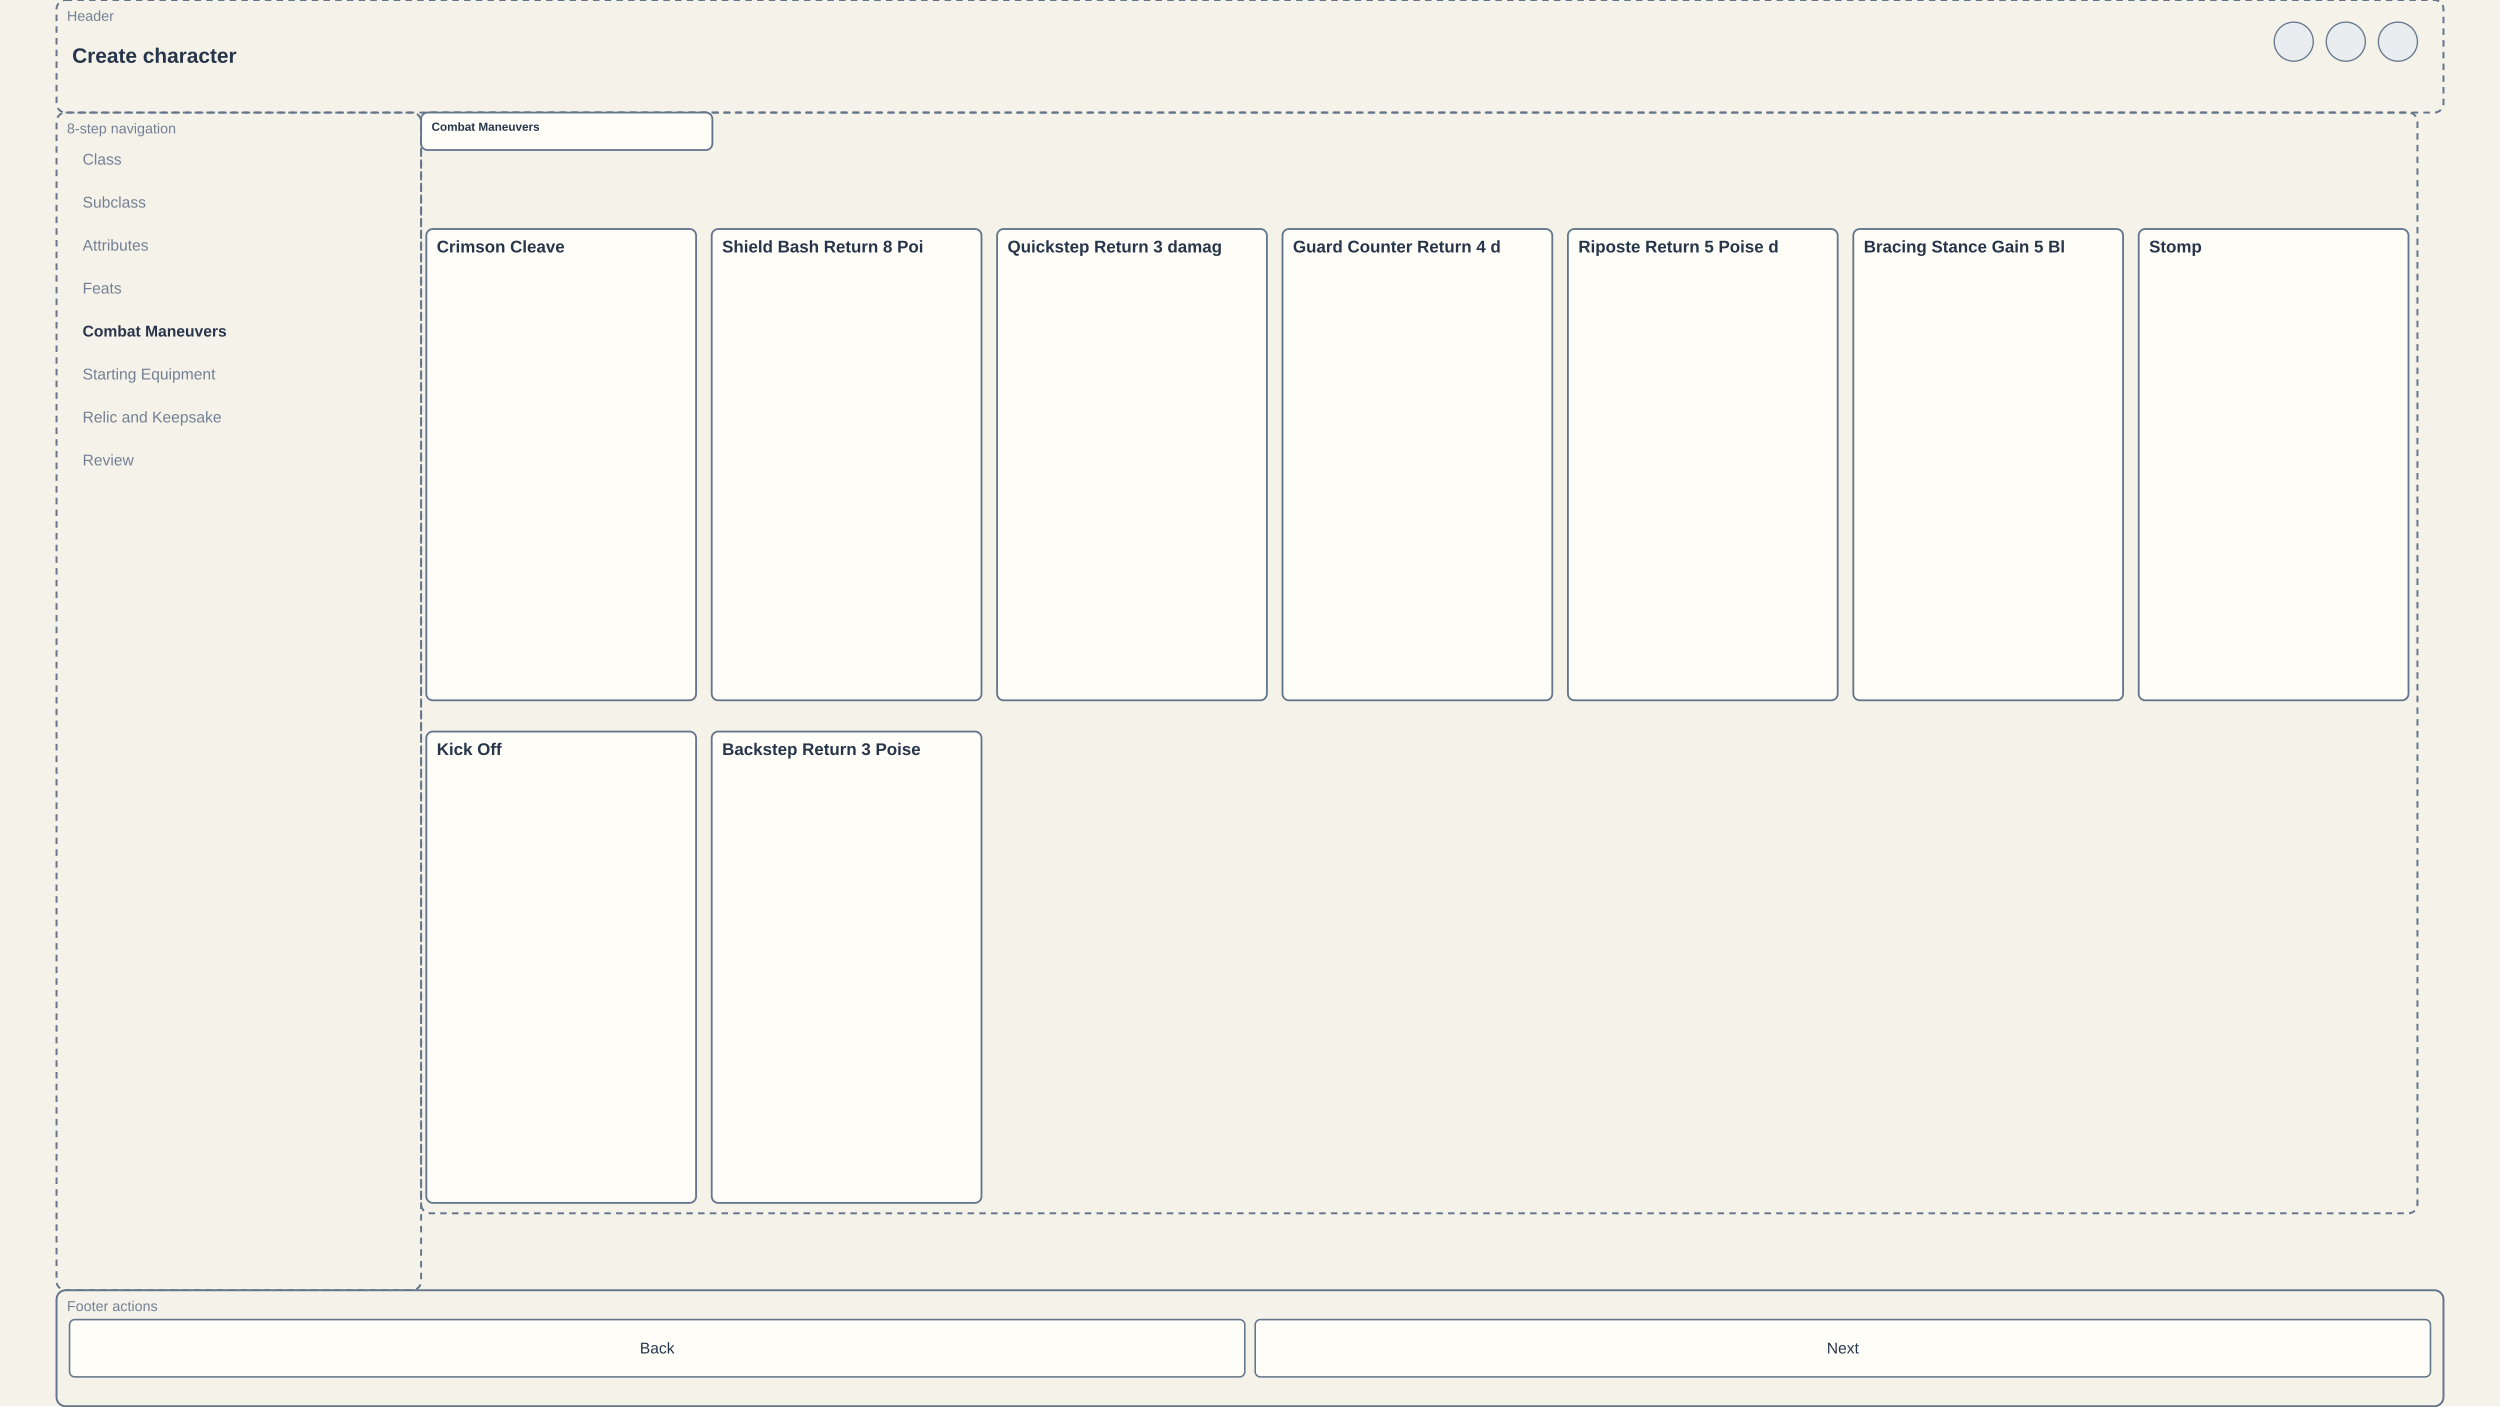
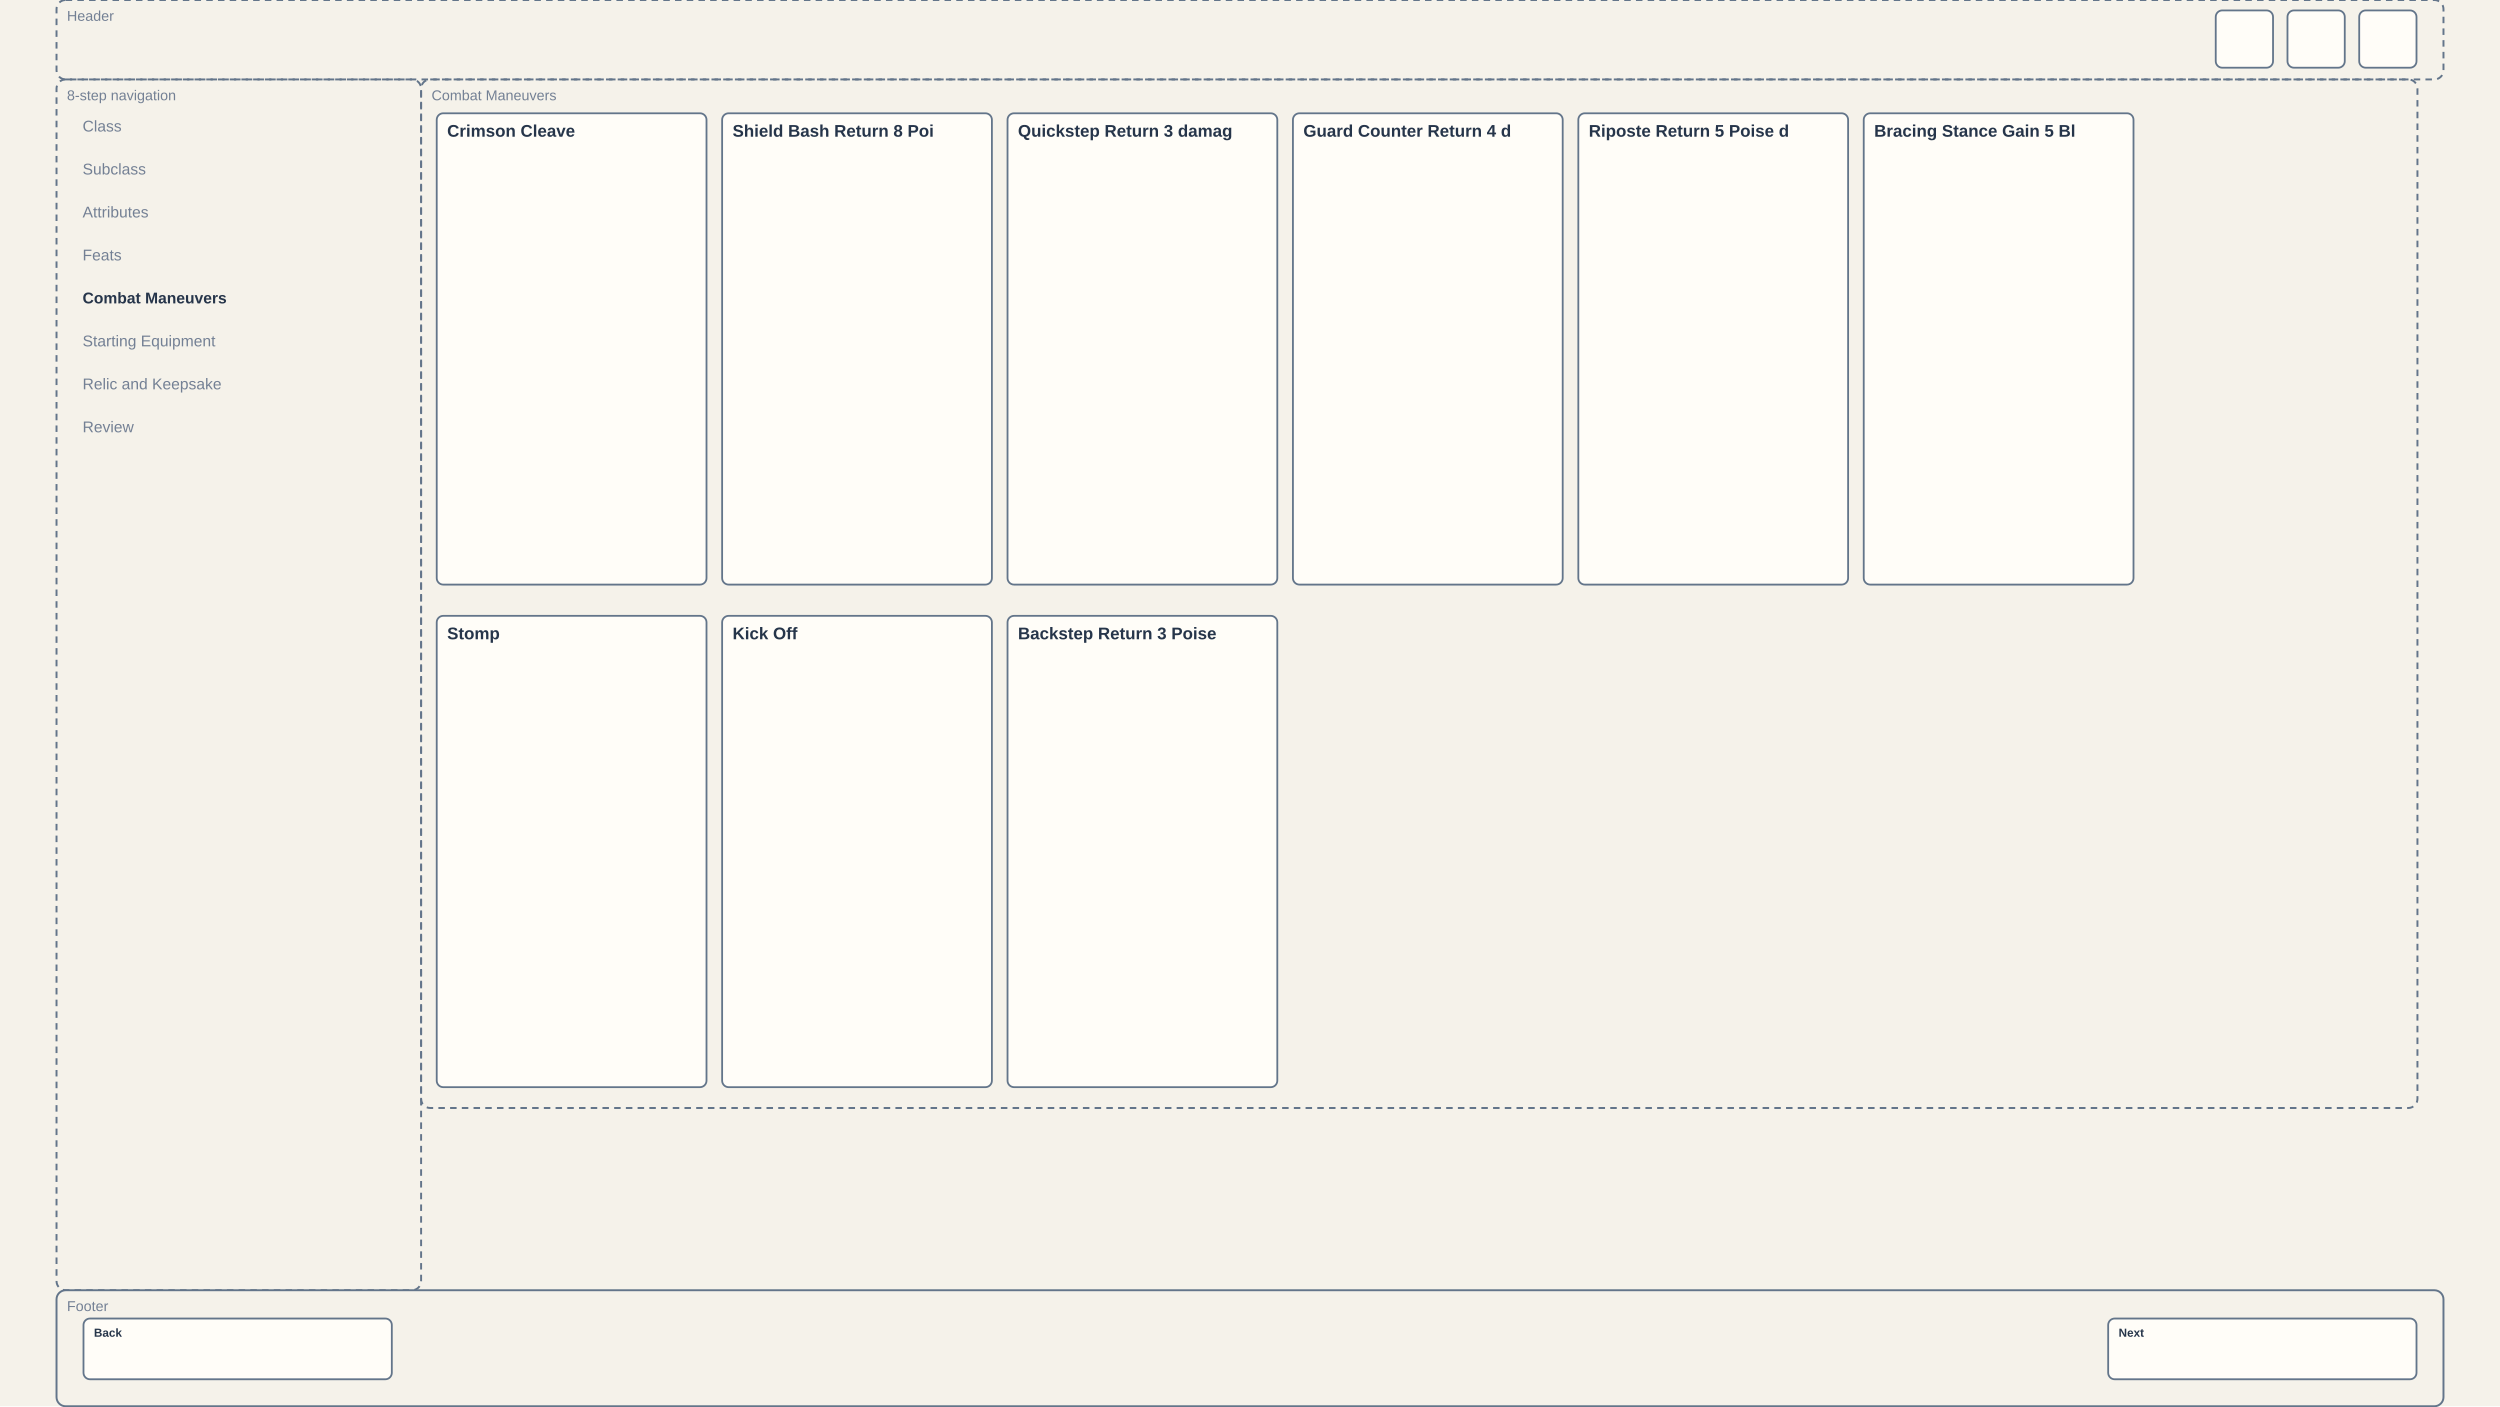
<svg xmlns="http://www.w3.org/2000/svg" width="1920" height="1080" viewBox="0 0 1920 1080">
  <rect width="1920" height="1080" fill="#f5f2ea" />
-   <rect x="43.406" y="0" width="1833.188" height="86.438" rx="7" fill="none" stroke="#63758a" stroke-width="1.5" stroke-dasharray="5 4" />
+   <g>
+     <rect x="43.406" y="0" width="1833.188" height="61" rx="7" fill="none" stroke="#63758a" stroke-width="1.5" stroke-dasharray="5 4" />
+   </g>
  <text x="51.406" y="16" font-family="Arial,sans-serif" font-size="11" font-weight="500" fill="#738094">Header</text>
-   <rect x="43.406" y="86.438" width="280" height="904.469" rx="7" fill="none" stroke="#63758a" stroke-width="1.5" stroke-dasharray="5 4" />
-   <text x="51.406" y="102.438" font-family="Arial,sans-serif" font-size="11" font-weight="500" fill="#738094">8-step navigation</text>
-   <rect x="323.406" y="86.438" width="1533.188" height="845.375" rx="7" fill="none" stroke="#63758a" stroke-width="1.5" stroke-dasharray="5 4" />
-   <text x="331.406" y="102.438" font-family="Arial,sans-serif" font-size="11" font-weight="500" fill="#738094">Combat Maneuvers</text>
-   <text x="55.406" y="48.219" font-family="Arial,sans-serif" font-size="16" font-weight="600" fill="#26354a">Create character</text>
-   <rect x="1746.594" y="17" width="30" height="30" rx="15" fill="#e9edf0" stroke="#63758a" />
-   <rect x="1786.594" y="17" width="30" height="30" rx="15" fill="#e9edf0" stroke="#63758a" />
-   <rect x="1826.594" y="17" width="30" height="30" rx="15" fill="#e9edf0" stroke="#63758a" />
-   <text x="63.406" y="126.438" font-family="Arial,sans-serif" font-size="12" fill="#738094" font-weight="400">Class</text>
-   <text x="63.406" y="159.438" font-family="Arial,sans-serif" font-size="12" fill="#738094" font-weight="400">Subclass</text>
-   <text x="63.406" y="192.438" font-family="Arial,sans-serif" font-size="12" fill="#738094" font-weight="400">Attributes</text>
-   <text x="63.406" y="225.438" font-family="Arial,sans-serif" font-size="12" fill="#738094" font-weight="400">Feats</text>
-   <text x="63.406" y="258.438" font-family="Arial,sans-serif" font-size="12" fill="#26354a" font-weight="700">Combat Maneuvers</text>
-   <text x="63.406" y="291.438" font-family="Arial,sans-serif" font-size="12" fill="#738094" font-weight="400">Starting Equipment</text>
-   <text x="63.406" y="324.438" font-family="Arial,sans-serif" font-size="12" fill="#738094" font-weight="400">Relic and Keepsake</text>
-   <text x="63.406" y="357.438" font-family="Arial,sans-serif" font-size="12" fill="#738094" font-weight="400">Review</text>
-   <rect x="323.406" y="86.438" width="223.703" height="28.797" rx="5" fill="#fffdf8" stroke="#63758a" stroke-width="1.4" />
-   <text x="331.406" y="100.438" font-family="Arial,sans-serif" font-size="9" font-weight="600" fill="#26354a">Combat Maneuvers</text>
-   <rect x="327.406" y="175.875" width="207.188" height="361.969" rx="5" fill="#fffdf8" stroke="#63758a" stroke-width="1.4" />
-   <text x="335.406" y="193.875" font-family="Arial,sans-serif" font-size="13" font-weight="600" fill="#26354a">Crimson Cleave</text>
-   <rect x="546.594" y="175.875" width="207.188" height="361.969" rx="5" fill="#fffdf8" stroke="#63758a" stroke-width="1.4" />
-   <text x="554.594" y="193.875" font-family="Arial,sans-serif" font-size="13" font-weight="600" fill="#26354a">Shield Bash Return 8 Poi</text>
-   <rect x="765.781" y="175.875" width="207.188" height="361.969" rx="5" fill="#fffdf8" stroke="#63758a" stroke-width="1.4" />
-   <text x="773.781" y="193.875" font-family="Arial,sans-serif" font-size="13" font-weight="600" fill="#26354a">Quickstep Return 3 damag</text>
-   <rect x="984.969" y="175.875" width="207.188" height="361.969" rx="5" fill="#fffdf8" stroke="#63758a" stroke-width="1.4" />
-   <text x="992.969" y="193.875" font-family="Arial,sans-serif" font-size="13" font-weight="600" fill="#26354a">Guard Counter Return 4 d</text>
-   <rect x="1204.156" y="175.875" width="207.188" height="361.969" rx="5" fill="#fffdf8" stroke="#63758a" stroke-width="1.4" />
-   <text x="1212.156" y="193.875" font-family="Arial,sans-serif" font-size="13" font-weight="600" fill="#26354a">Riposte Return 5 Poise d</text>
-   <rect x="1423.344" y="175.875" width="207.188" height="361.969" rx="5" fill="#fffdf8" stroke="#63758a" stroke-width="1.4" />
-   <text x="1431.344" y="193.875" font-family="Arial,sans-serif" font-size="13" font-weight="600" fill="#26354a">Bracing Stance Gain 5 Bl</text>
-   <rect x="1642.531" y="175.875" width="207.188" height="361.969" rx="5" fill="#fffdf8" stroke="#63758a" stroke-width="1.4" />
-   <text x="1650.531" y="193.875" font-family="Arial,sans-serif" font-size="13" font-weight="600" fill="#26354a">Stomp</text>
-   <rect x="327.406" y="561.844" width="207.188" height="361.969" rx="5" fill="#fffdf8" stroke="#63758a" stroke-width="1.4" />
-   <text x="335.406" y="579.844" font-family="Arial,sans-serif" font-size="13" font-weight="600" fill="#26354a">Kick Off</text>
-   <rect x="546.594" y="561.844" width="207.188" height="361.969" rx="5" fill="#fffdf8" stroke="#63758a" stroke-width="1.4" />
-   <text x="554.594" y="579.844" font-family="Arial,sans-serif" font-size="13" font-weight="600" fill="#26354a">Backstep Return 3 Poise </text>
-   <rect x="43.406" y="990.906" width="1833.188" height="89.094" rx="7" fill="#f5f2ea" stroke="#63758a" stroke-width="1.5" />
-   <text x="51.406" y="1006.906" font-family="Arial,sans-serif" font-size="11" font-weight="500" fill="#738094">Footer actions</text>
-   <rect x="53.406" y="1013.453" width="902.594" height="44" rx="4" fill="#fffdf8" stroke="#63758a" stroke-width="1.2" />
-   <text x="504.703" y="1039.453" text-anchor="middle" font-family="Arial,sans-serif" font-size="12" fill="#26354a">Back</text>
-   <rect x="964" y="1013.453" width="902.594" height="44" rx="4" fill="#fffdf8" stroke="#63758a" stroke-width="1.2" />
-   <text x="1415.297" y="1039.453" text-anchor="middle" font-family="Arial,sans-serif" font-size="12" fill="#26354a">Next</text>
+   <g>
+     <rect x="43.406" y="61" width="280" height="929.906" rx="7" fill="none" stroke="#63758a" stroke-width="1.5" stroke-dasharray="5 4" />
+   </g>
+   <text x="51.406" y="77" font-family="Arial,sans-serif" font-size="11" font-weight="500" fill="#738094">8-step navigation</text>
+   <g>
+     <rect x="323.406" y="61" width="1533.188" height="789.938" rx="7" fill="none" stroke="#63758a" stroke-width="1.5" stroke-dasharray="5 4" />
+   </g>
+   <text x="331.406" y="77" font-family="Arial,sans-serif" font-size="11" font-weight="500" fill="#738094">Combat Maneuvers</text>
+   <defs>
+     <clipPath id="activeHeaderClip">
+       <rect x="64.125" y="15.594" width="1627.562" height="28.797" />
+     </clipPath>
+   </defs>
+   <text x="64.125" y="36.328" clip-path="url(#activeHeaderClip)" font-family="Arial,sans-serif" font-size="16" font-weight="600" fill="#26354a" />
+   <g>
+     <rect x="1701.688" y="8" width="44" height="44" rx="5" fill="#fffdf8" stroke="#63758a" stroke-width="1.4" />
+   </g>
+   <g>
+     <rect x="1756.781" y="8" width="44" height="44" rx="5" fill="#fffdf8" stroke="#63758a" stroke-width="1.4" />
+   </g>
+   <g>
+     <rect x="1811.875" y="8" width="44" height="44" rx="5" fill="#fffdf8" stroke="#63758a" stroke-width="1.4" />
+   </g>
+   <text x="63.406" y="101" font-family="Arial,sans-serif" font-size="12" fill="#738094" font-weight="400">Class</text>
+   <text x="63.406" y="134" font-family="Arial,sans-serif" font-size="12" fill="#738094" font-weight="400">Subclass</text>
+   <text x="63.406" y="167" font-family="Arial,sans-serif" font-size="12" fill="#738094" font-weight="400">Attributes</text>
+   <text x="63.406" y="200" font-family="Arial,sans-serif" font-size="12" fill="#738094" font-weight="400">Feats</text>
+   <text x="63.406" y="233" font-family="Arial,sans-serif" font-size="12" fill="#26354a" font-weight="700">Combat Maneuvers</text>
+   <text x="63.406" y="266" font-family="Arial,sans-serif" font-size="12" fill="#738094" font-weight="400">Starting Equipment</text>
+   <text x="63.406" y="299" font-family="Arial,sans-serif" font-size="12" fill="#738094" font-weight="400">Relic and Keepsake</text>
+   <text x="63.406" y="332" font-family="Arial,sans-serif" font-size="12" fill="#738094" font-weight="400">Review</text>
+   <g>
+     <rect x="335.406" y="87" width="207.188" height="361.969" rx="5" fill="#fffdf8" stroke="#63758a" stroke-width="1.4" />
+   </g>
+   <text x="343.406" y="105" font-family="Arial,sans-serif" font-size="13" font-weight="600" fill="#26354a">Crimson Cleave</text>
+   <g>
+     <rect x="554.594" y="87" width="207.188" height="361.969" rx="5" fill="#fffdf8" stroke="#63758a" stroke-width="1.4" />
+   </g>
+   <text x="562.594" y="105" font-family="Arial,sans-serif" font-size="13" font-weight="600" fill="#26354a">Shield Bash Return 8 Poi</text>
+   <g>
+     <rect x="773.781" y="87" width="207.188" height="361.969" rx="5" fill="#fffdf8" stroke="#63758a" stroke-width="1.4" />
+   </g>
+   <text x="781.781" y="105" font-family="Arial,sans-serif" font-size="13" font-weight="600" fill="#26354a">Quickstep Return 3 damag</text>
+   <g>
+     <rect x="992.969" y="87" width="207.188" height="361.969" rx="5" fill="#fffdf8" stroke="#63758a" stroke-width="1.4" />
+   </g>
+   <text x="1000.969" y="105" font-family="Arial,sans-serif" font-size="13" font-weight="600" fill="#26354a">Guard Counter Return 4 d</text>
+   <g>
+     <rect x="1212.156" y="87" width="207.188" height="361.969" rx="5" fill="#fffdf8" stroke="#63758a" stroke-width="1.4" />
+   </g>
+   <text x="1220.156" y="105" font-family="Arial,sans-serif" font-size="13" font-weight="600" fill="#26354a">Riposte Return 5 Poise d</text>
+   <g>
+     <rect x="1431.344" y="87" width="207.188" height="361.969" rx="5" fill="#fffdf8" stroke="#63758a" stroke-width="1.4" />
+   </g>
+   <text x="1439.344" y="105" font-family="Arial,sans-serif" font-size="13" font-weight="600" fill="#26354a">Bracing Stance Gain 5 Bl</text>
+   <g>
+     <rect x="335.406" y="472.969" width="207.188" height="361.969" rx="5" fill="#fffdf8" stroke="#63758a" stroke-width="1.4" />
+   </g>
+   <text x="343.406" y="490.969" font-family="Arial,sans-serif" font-size="13" font-weight="600" fill="#26354a">Stomp</text>
+   <g>
+     <rect x="554.594" y="472.969" width="207.188" height="361.969" rx="5" fill="#fffdf8" stroke="#63758a" stroke-width="1.4" />
+   </g>
+   <text x="562.594" y="490.969" font-family="Arial,sans-serif" font-size="13" font-weight="600" fill="#26354a">Kick Off</text>
+   <g>
+     <rect x="773.781" y="472.969" width="207.188" height="361.969" rx="5" fill="#fffdf8" stroke="#63758a" stroke-width="1.4" />
+   </g>
+   <text x="781.781" y="490.969" font-family="Arial,sans-serif" font-size="13" font-weight="600" fill="#26354a">Backstep Return 3 Poise </text>
+   <g>
+     <rect x="43.406" y="990.906" width="1833.188" height="89.094" rx="7" fill="#f5f2ea" stroke="#63758a" stroke-width="1.5" />
+   </g>
+   <text x="51.406" y="1006.906" font-family="Arial,sans-serif" font-size="11" font-weight="500" fill="#738094">Footer</text>
+   <g>
+     <rect x="64.125" y="1012.625" width="236.797" height="46.656" rx="5" fill="#fffdf8" stroke="#63758a" stroke-width="1.4" />
+   </g>
+   <text x="72.125" y="1026.625" font-family="Arial,sans-serif" font-size="9" font-weight="600" fill="#26354a">Back</text>
+   <g>
+     <rect x="1619.078" y="1012.625" width="236.797" height="46.656" rx="5" fill="#fffdf8" stroke="#63758a" stroke-width="1.4" />
+   </g>
+   <text x="1627.078" y="1026.625" font-family="Arial,sans-serif" font-size="9" font-weight="600" fill="#26354a">Next</text>
</svg>
